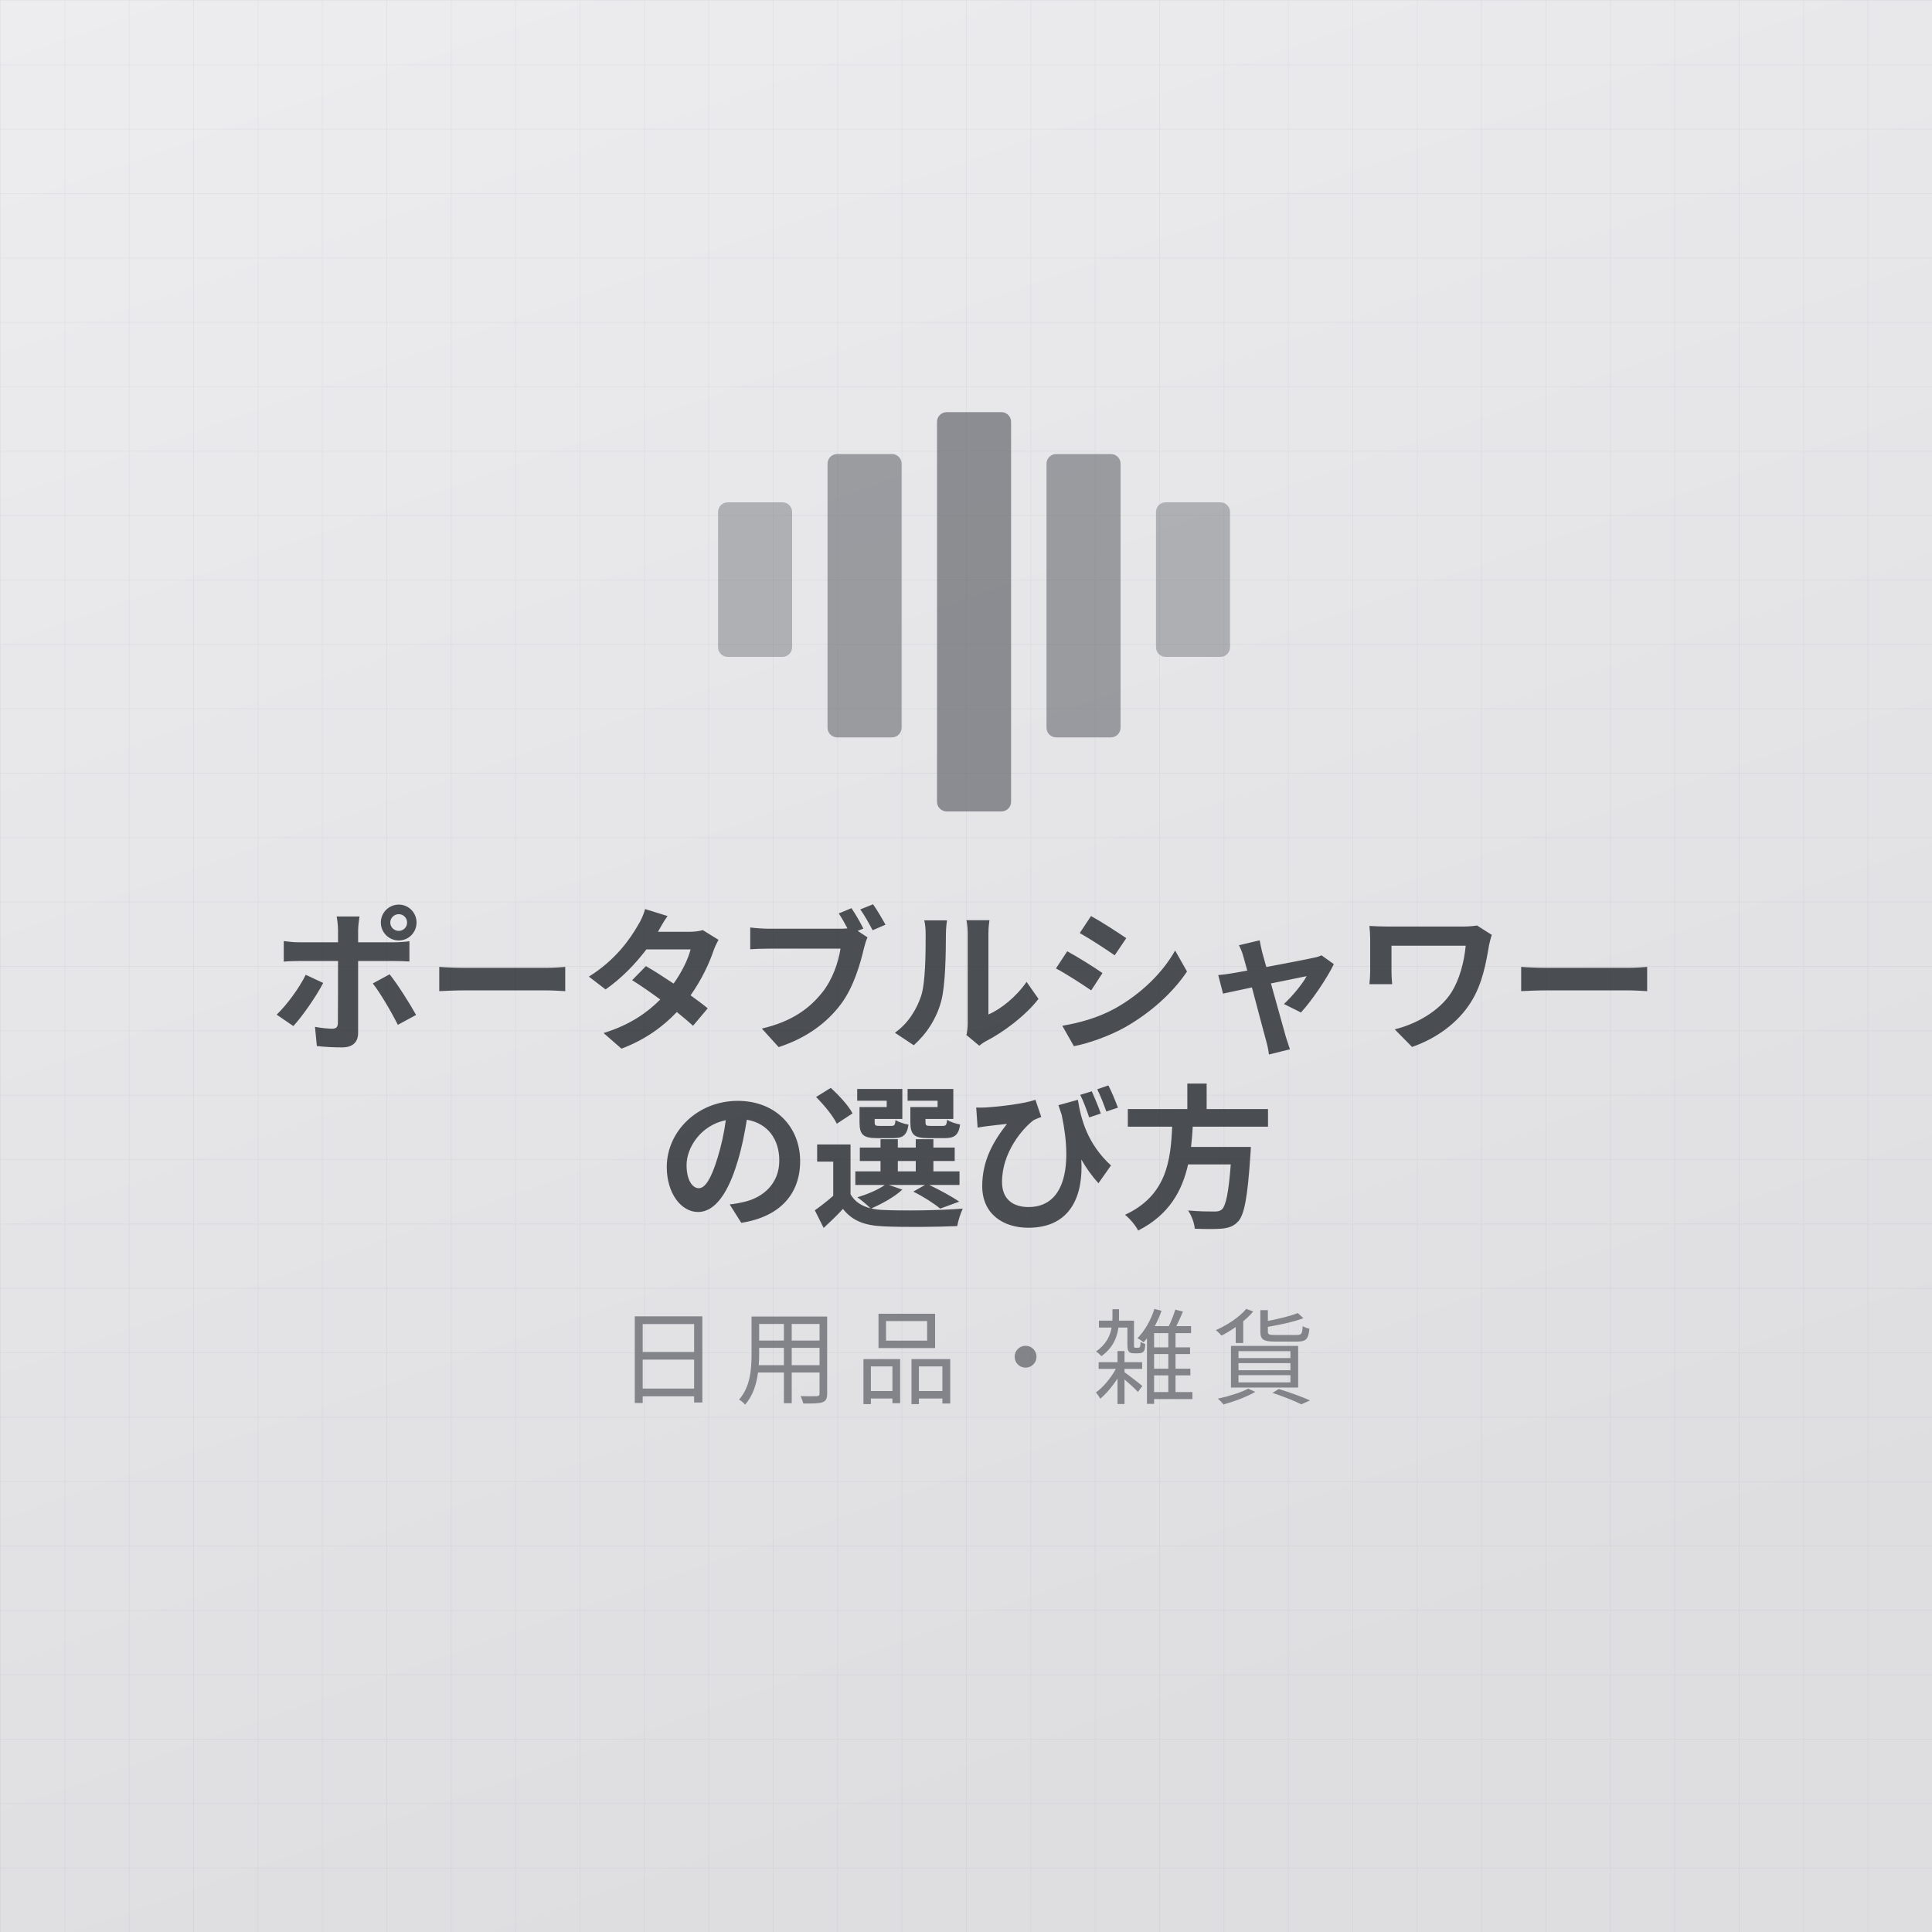
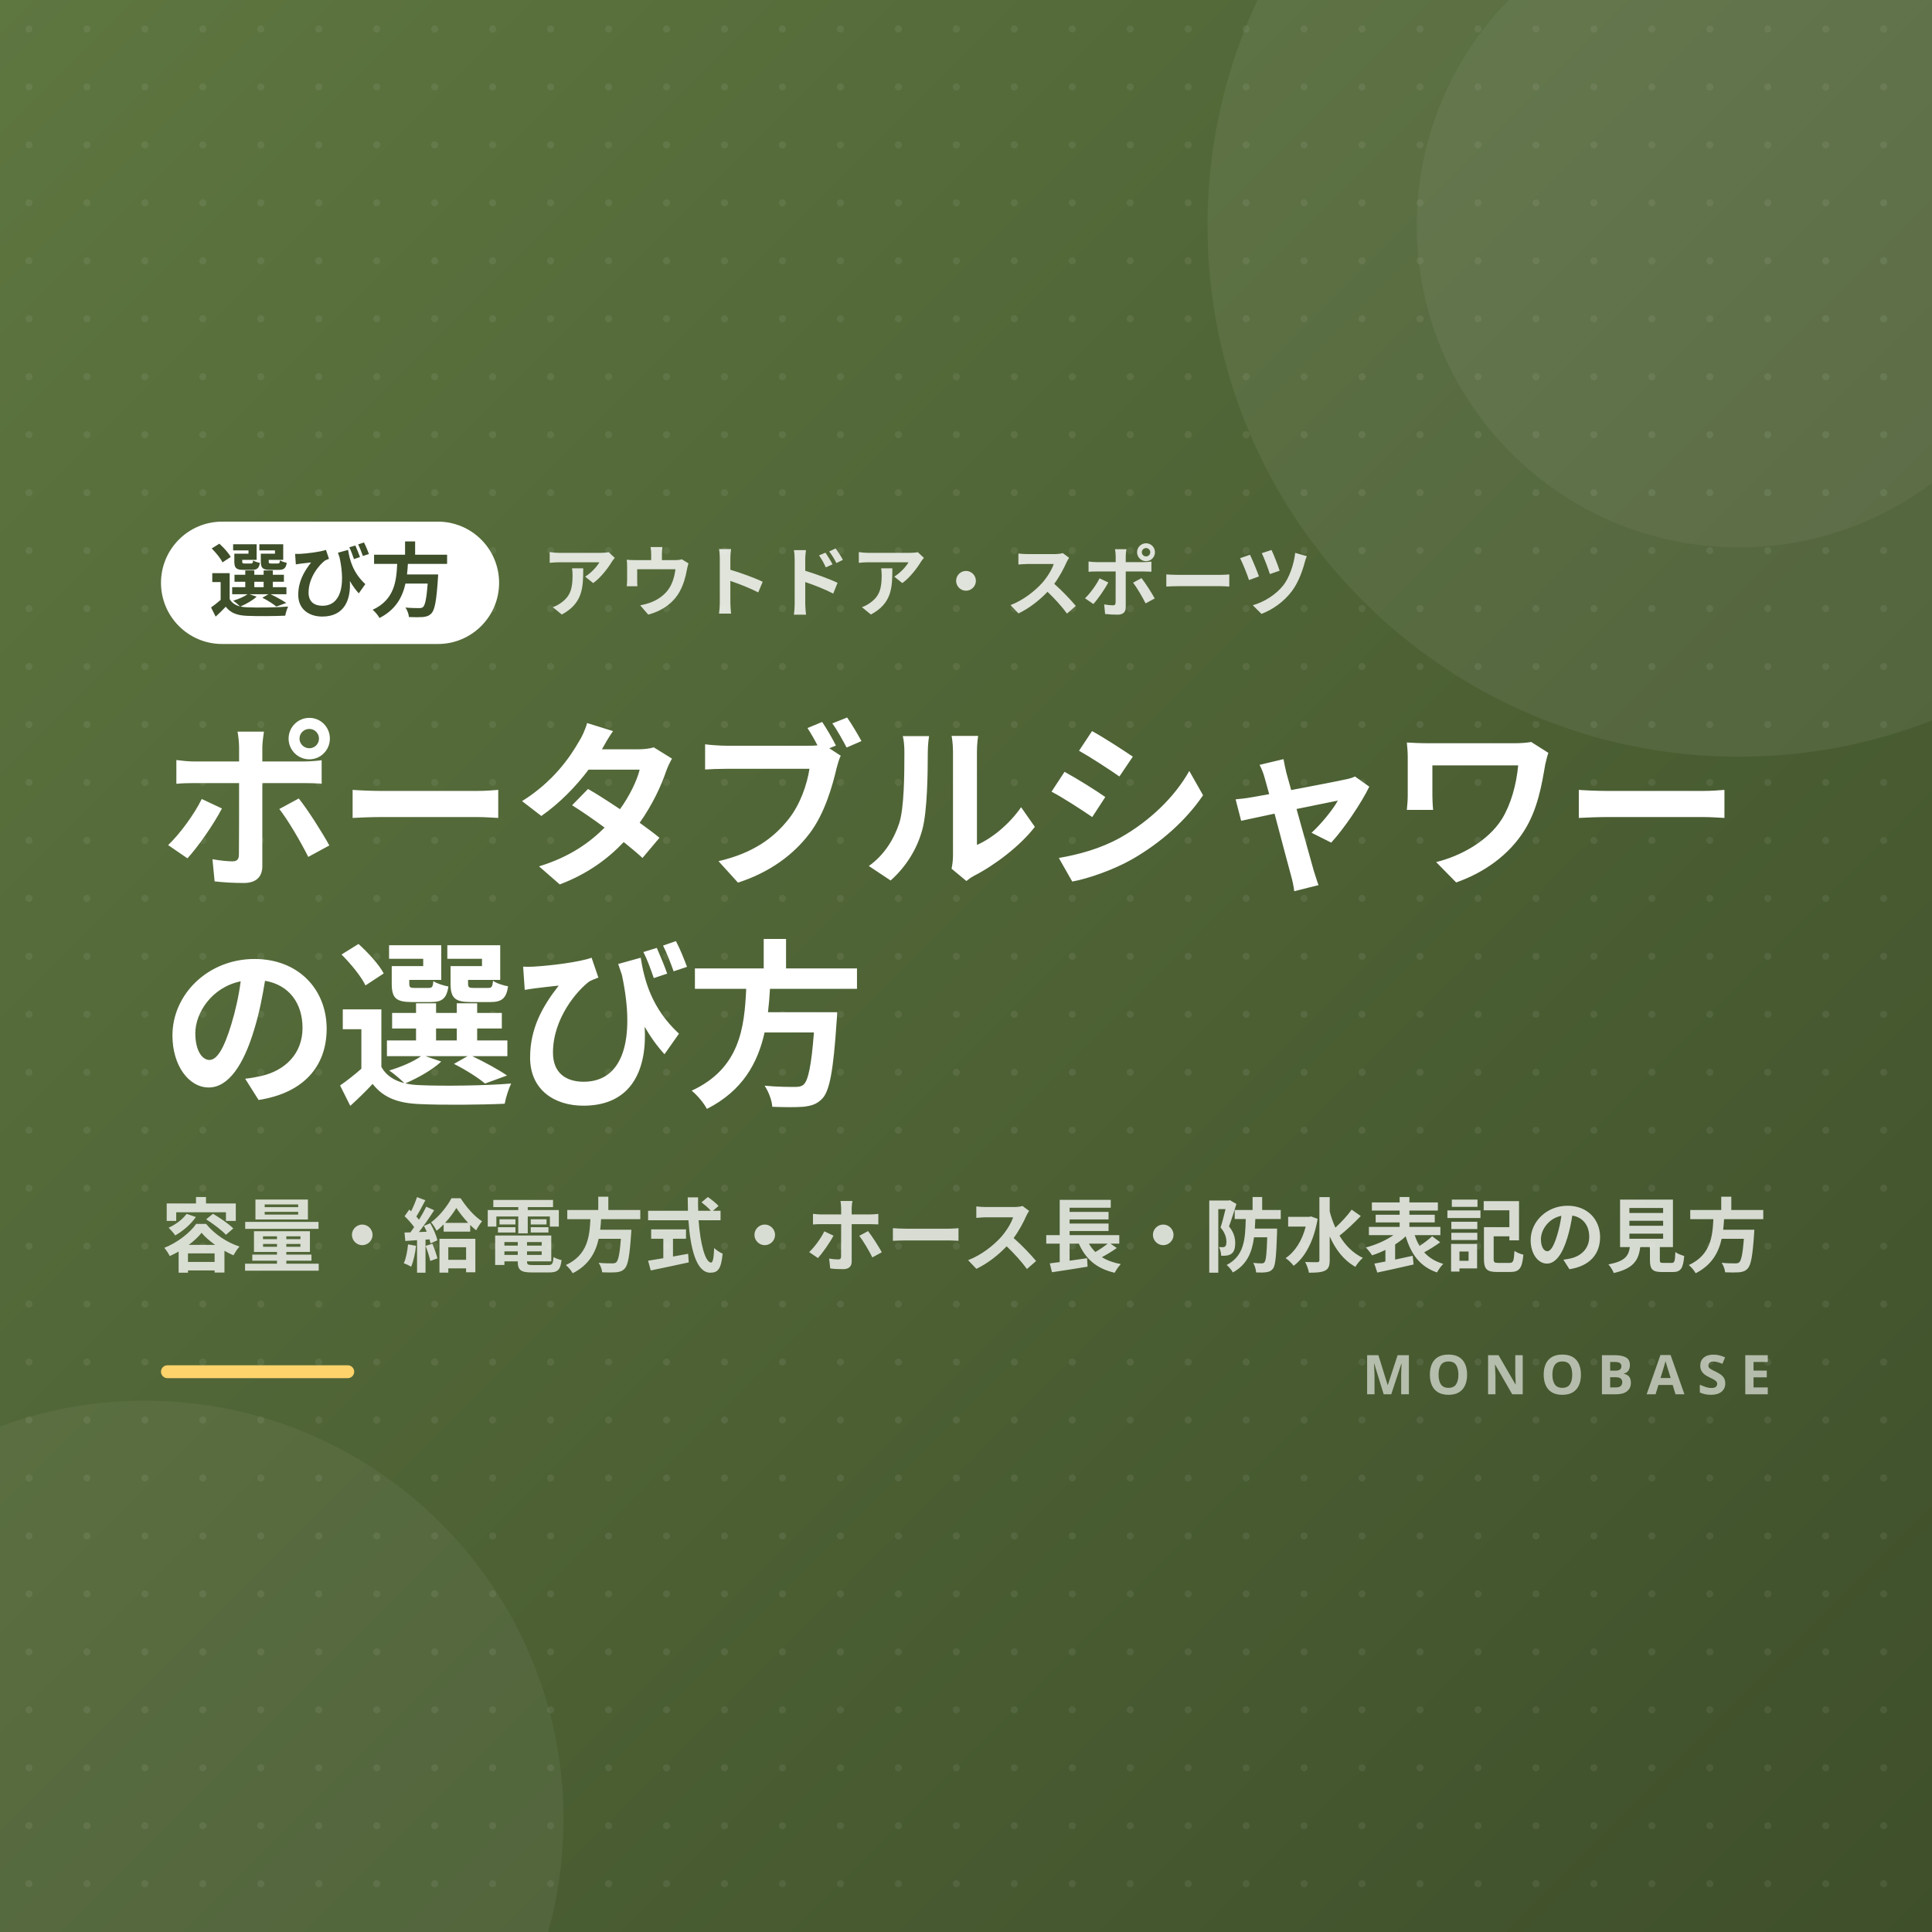
- <svg xmlns="http://www.w3.org/2000/svg" width="1200" height="1200" viewBox="0 0 1200 1200" role="img" aria-label="ポータブルシャワーの選び方">
+ <svg xmlns="http://www.w3.org/2000/svg" width="1200" height="1200" viewBox="0 0 1200 1200" role="img" aria-label="ポータブルシャワーの選び方｜容量・給電方式・ホース長・防水表記の見方">
  <defs>
-     <linearGradient id="shade" x1="0" y1="0" x2="0.35" y2="1">
-       <stop offset="0%" stop-color="#EDEDEF" />
-       <stop offset="100%" stop-color="#DEDEE1" />
+     <linearGradient id="bg" x1="0" y1="0" x2="1" y2="1">
+       <stop offset="0%" stop-color="#5E7640" />
+       <stop offset="100%" stop-color="#3E4F2A" />
    </linearGradient>
-     <pattern id="grid" width="40" height="40" patternUnits="userSpaceOnUse">
-       <path d="M40 0 L0 0 0 40" fill="none" stroke="#25282D" stroke-opacity=".05" stroke-width="1" />
+     <pattern id="dots" width="36" height="36" patternUnits="userSpaceOnUse">
+       <circle cx="18" cy="18" r="2.2" fill="#FFFFFF" fill-opacity=".07" />
    </pattern>
  </defs>
-   <rect width="1200" height="1200" fill="url(#shade)" />
-   <rect width="1200" height="1200" fill="url(#grid)" />
-   <rect x="446" y="312" width="46" height="96" rx="6" fill="#5A5D63" fill-opacity=".40" />
-   <rect x="514" y="282" width="46" height="176" rx="6" fill="#5A5D63" fill-opacity=".55" />
-   <rect x="582" y="256" width="46" height="248" rx="6" fill="#5A5D63" fill-opacity=".65" />
-   <rect x="650" y="282" width="46" height="176" rx="6" fill="#5A5D63" fill-opacity=".55" />
-   <rect x="718" y="312" width="46" height="96" rx="6" fill="#5A5D63" fill-opacity=".40" />
-   <text x="600" y="645" text-anchor="middle" font-family="&quot;Hiragino Sans&quot;, &quot;Noto Sans JP&quot;, &quot;Yu Gothic&quot;, sans-serif" font-size="96" font-weight="700" fill="#25282D" fill-opacity=".80">ポータブルシャワー</text>
-   <text x="600" y="755" text-anchor="middle" font-family="&quot;Hiragino Sans&quot;, &quot;Noto Sans JP&quot;, &quot;Yu Gothic&quot;, sans-serif" font-size="96" font-weight="700" fill="#25282D" fill-opacity=".80">の選び方</text>
-   <text x="600" y="867" text-anchor="middle" font-family="&quot;Hiragino Sans&quot;, &quot;Noto Sans JP&quot;, &quot;Yu Gothic&quot;, sans-serif" font-size="64" letter-spacing="10" fill="#5A5D63" fill-opacity=".70">日用品・雑貨</text>
+   <rect width="1200" height="1200" fill="url(#bg)" />
+   <rect width="1200" height="1200" fill="url(#dots)" />
+   <circle cx="1080" cy="140" r="330" fill="#FFFFFF" fill-opacity=".06" />
+   <circle cx="1080" cy="140" r="200" fill="#FFFFFF" fill-opacity=".05" />
+   <circle cx="90" cy="1130" r="260" fill="#FFFFFF" fill-opacity=".05" />
+   <rect x="100" y="324" width="210" height="76" rx="38" fill="#FFFFFF" />
+   <text x="205" y="379" text-anchor="middle" font-family="&quot;Hiragino Sans&quot;, &quot;Hiragino Kaku Gothic ProN&quot;, &quot;Noto Sans JP&quot;, &quot;Yu Gothic&quot;, &quot;Meiryo&quot;, sans-serif" font-size="50" font-weight="800" fill="#3E4F2A">選び方</text>
+   <text x="336.0" y="379" font-family="&quot;Hiragino Sans&quot;, &quot;Hiragino Kaku Gothic ProN&quot;, &quot;Noto Sans JP&quot;, &quot;Yu Gothic&quot;, &quot;Meiryo&quot;, sans-serif" font-size="48" font-weight="600" fill="#FFFFFF" fill-opacity=".82">アウトドア・スポーツ</text>
+   <text x="100" y="542" font-family="&quot;Hiragino Sans&quot;, &quot;Hiragino Kaku Gothic ProN&quot;, &quot;Noto Sans JP&quot;, &quot;Yu Gothic&quot;, &quot;Meiryo&quot;, sans-serif" font-size="111" font-weight="800" fill="#FFFFFF" letter-spacing="-2.2">ポータブルシャワー</text>
+   <text x="100" y="678" font-family="&quot;Hiragino Sans&quot;, &quot;Hiragino Kaku Gothic ProN&quot;, &quot;Noto Sans JP&quot;, &quot;Yu Gothic&quot;, &quot;Meiryo&quot;, sans-serif" font-size="111" font-weight="800" fill="#FFFFFF" letter-spacing="-2.2">の選び方</text>
+   <text x="100" y="786" font-family="&quot;Hiragino Sans&quot;, &quot;Hiragino Kaku Gothic ProN&quot;, &quot;Noto Sans JP&quot;, &quot;Yu Gothic&quot;, &quot;Meiryo&quot;, sans-serif" font-size="50" font-weight="600" fill="#FFFFFF" fill-opacity=".78">容量・給電方式・ホース長・防水表記の見方</text>
+   <rect x="100" y="848" width="120" height="8" rx="4" fill="#FFD36B" />
+   <text x="1100" y="866" text-anchor="end" font-family="&quot;Hiragino Sans&quot;, &quot;Hiragino Kaku Gothic ProN&quot;, &quot;Noto Sans JP&quot;, &quot;Yu Gothic&quot;, &quot;Meiryo&quot;, sans-serif" font-size="34" font-weight="700" letter-spacing="8" fill="#FFFFFF" fill-opacity=".6">MONOBASE</text>
</svg>
